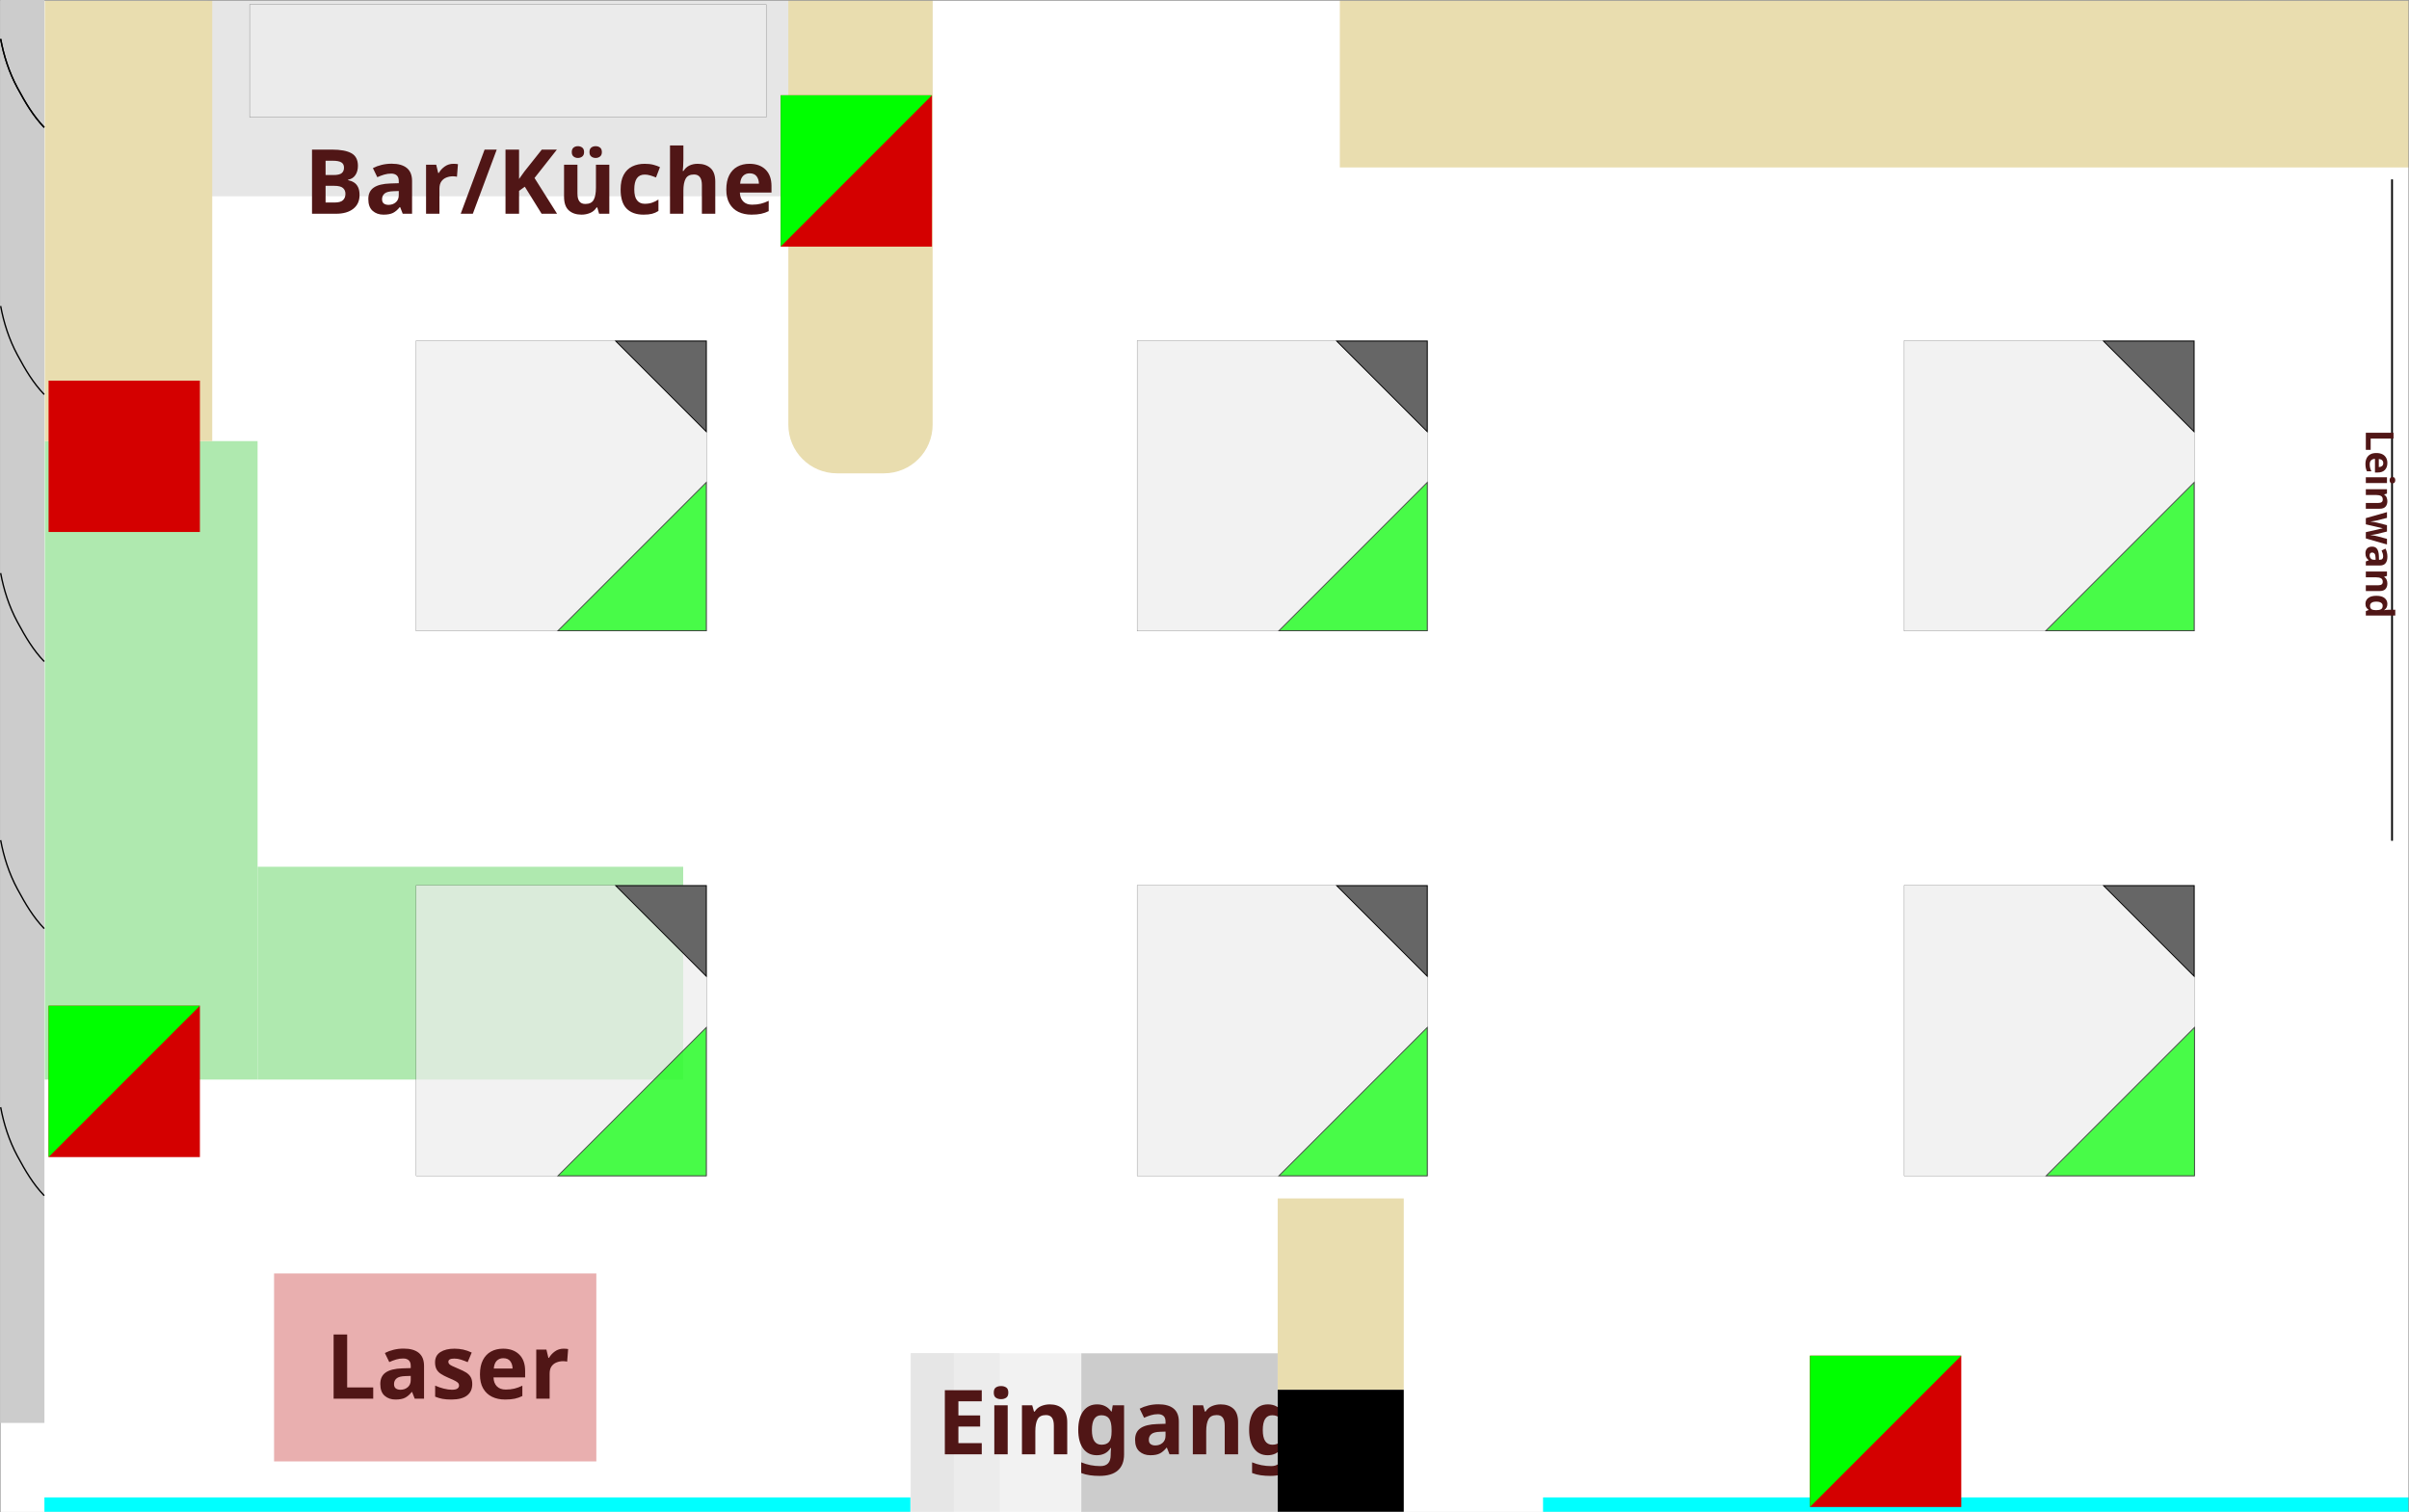
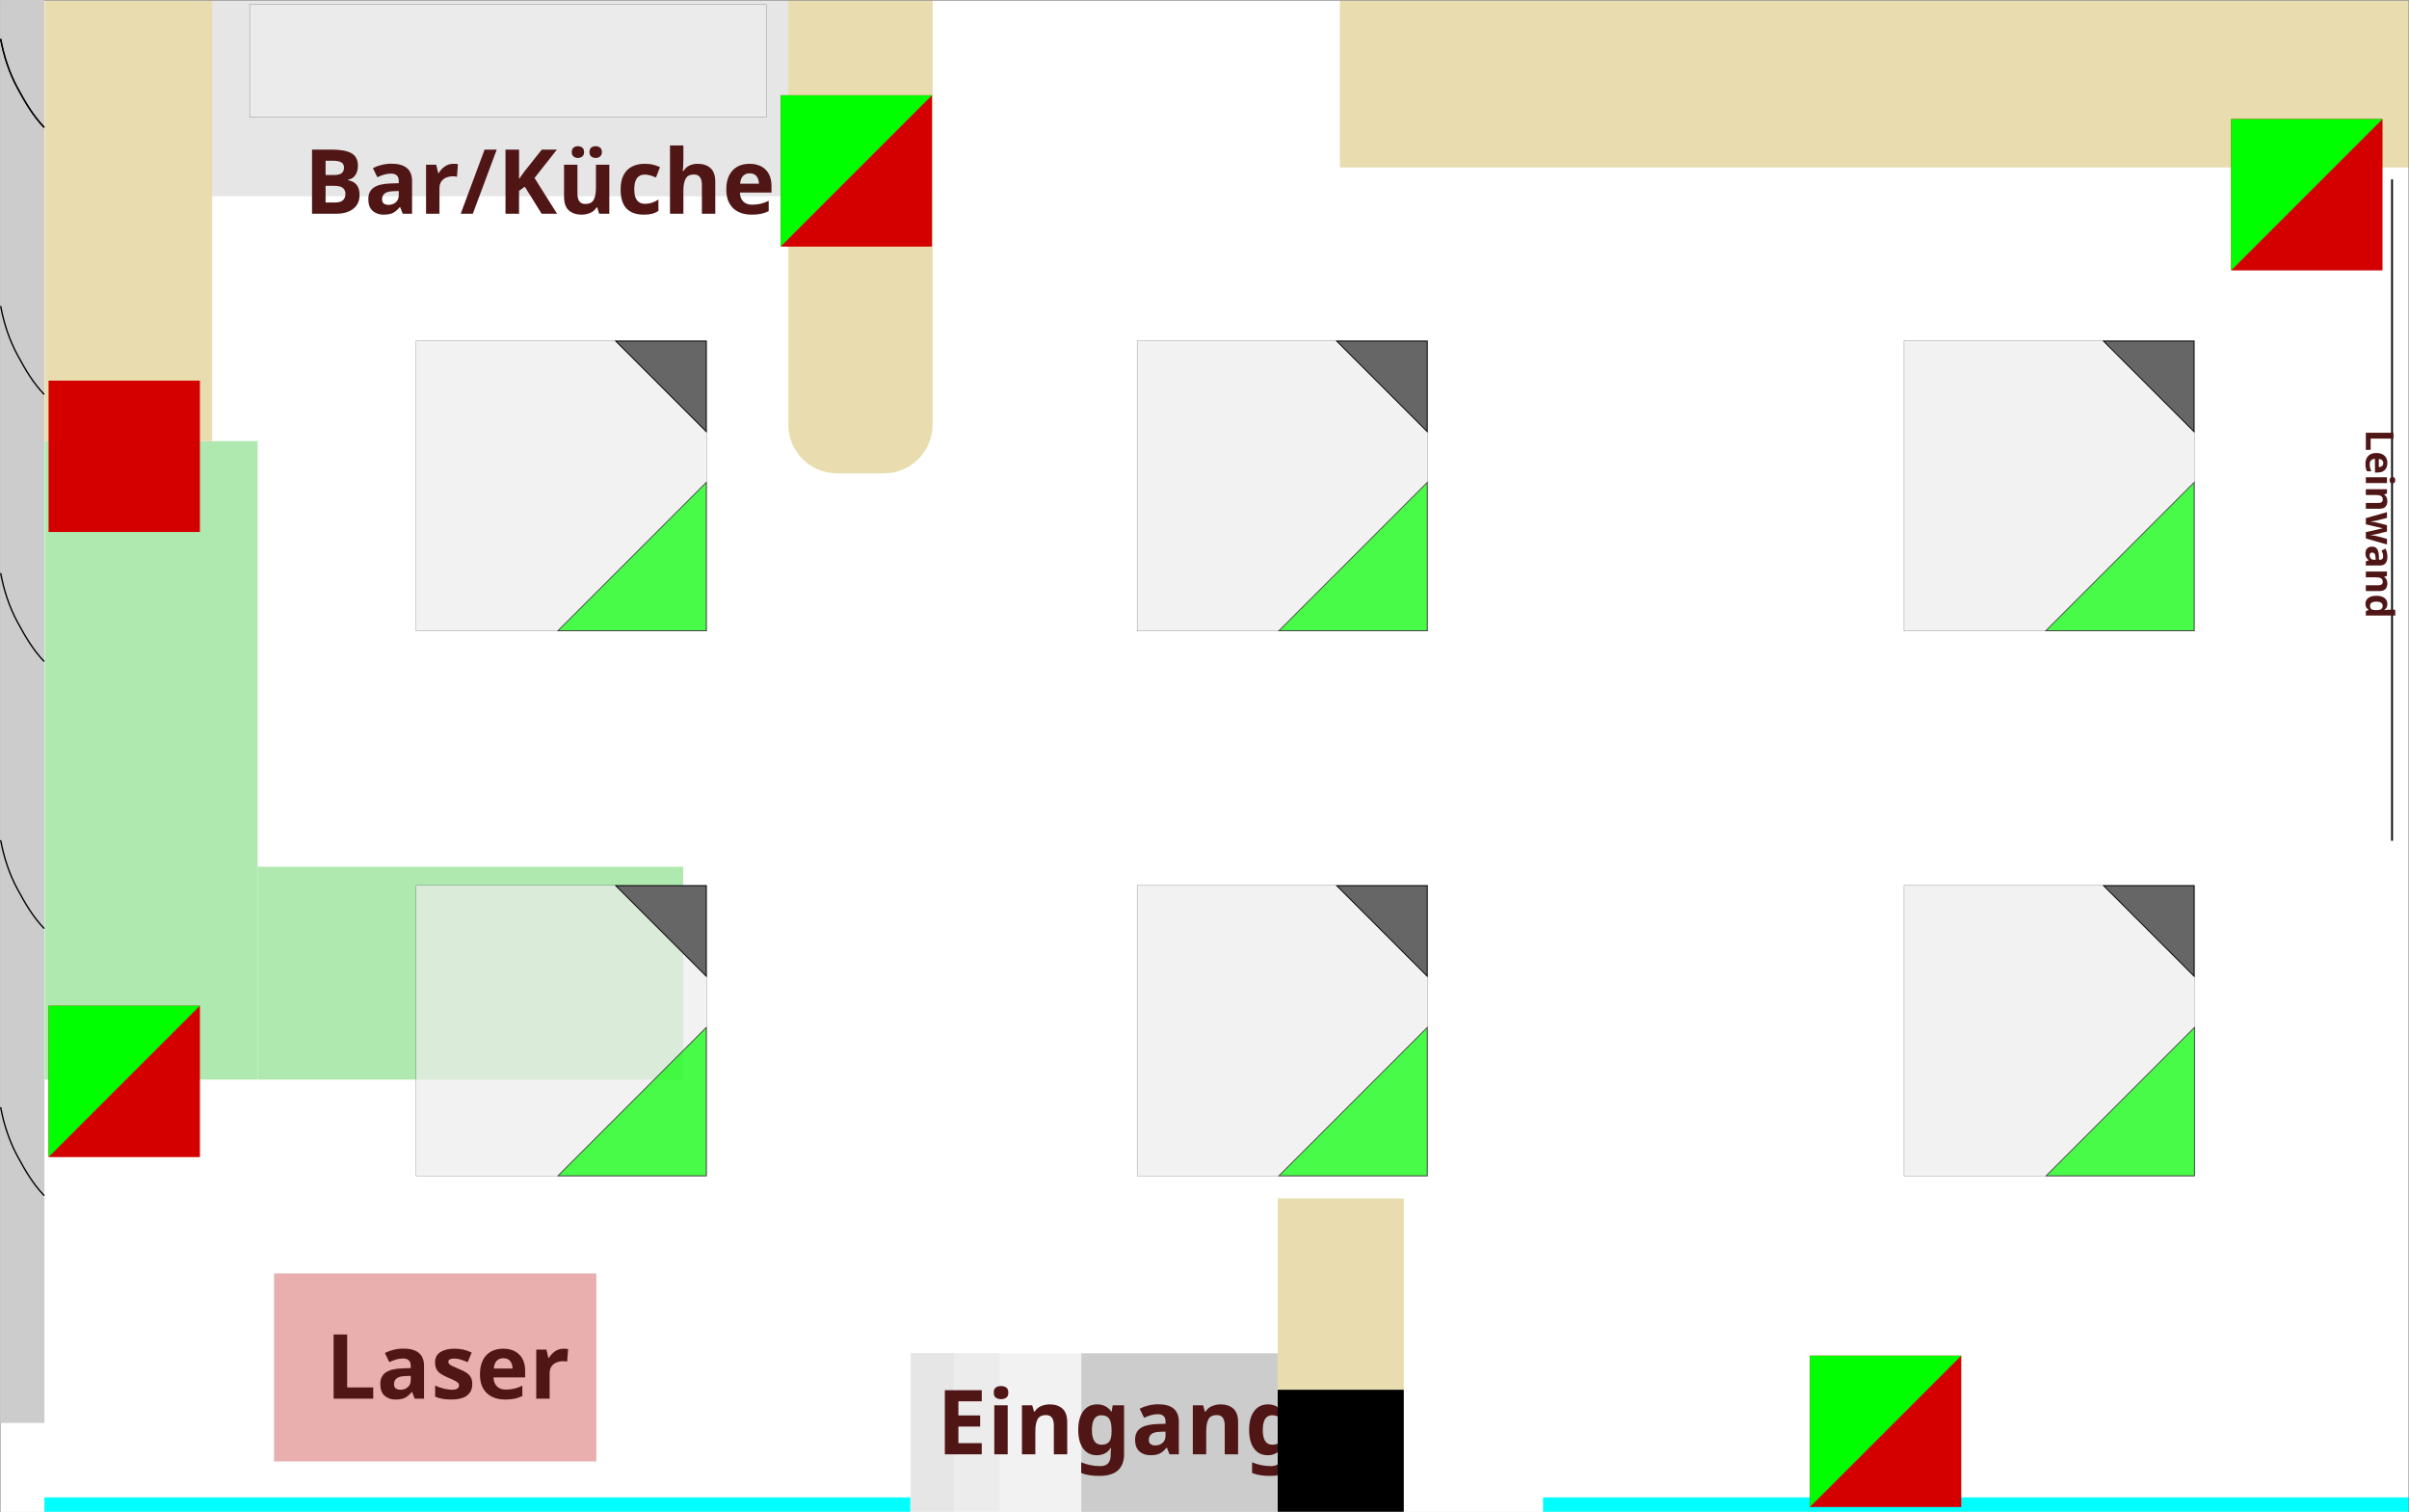
<svg xmlns="http://www.w3.org/2000/svg" xmlns:xlink="http://www.w3.org/1999/xlink" id="svg2" version="1.1" width="10725.778" height="6730.667" viewBox="0 0 10055.417 6310.001">
  <defs id="defs6">
    </defs>
  <rect style="color:#000000;clip-rule:nonzero;display:inline;overflow:visible;visibility:visible;opacity:1;isolation:auto;mix-blend-mode:normal;color-interpolation:sRGB;color-interpolation-filters:linearRGB;solid-color:#000000;solid-opacity:1;fill:#e6e6e6;fill-opacity:1;fill-rule:nonzero;stroke:none;stroke-width:354.331;stroke-linecap:butt;stroke-linejoin:miter;stroke-miterlimit:4;stroke-dasharray:none;stroke-dashoffset:0;stroke-opacity:1;color-rendering:auto;image-rendering:auto;shape-rendering:auto;text-rendering:auto;enable-background:accumulate" id="rect3338" width="3026.879" height="819.198" x="866.037" y="1.7136335e-07" />
  <rect y="1421.675" x="1737.072" height="1212.355" width="1212.355" id="locceiling3" style="color:#000000;clip-rule:nonzero;display:inline;overflow:visible;visibility:visible;opacity:0.7;isolation:auto;mix-blend-mode:normal;color-interpolation:sRGB;color-interpolation-filters:linearRGB;solid-color:#000000;solid-opacity:1;fill:#ececec;fill-opacity:1;fill-rule:nonzero;stroke:#000000;stroke-width:1;stroke-linecap:butt;stroke-linejoin:miter;stroke-miterlimit:4;stroke-dasharray:none;stroke-dashoffset:0;stroke-opacity:1;color-rendering:auto;image-rendering:auto;shape-rendering:auto;text-rendering:auto;enable-background:accumulate" />
  <g id="g71" style="fill:#afe9af;stroke-width:0.798" transform="matrix(1.253447,0,0,1.253447,86.37567,-1518.188)">
    <rect y="2680.043" x="80.212" height="2125.984" width="708.661" id="rect65" style="color:#000000;clip-rule:nonzero;display:inline;overflow:visible;visibility:visible;opacity:1;isolation:auto;mix-blend-mode:normal;color-interpolation:sRGB;color-interpolation-filters:linearRGB;solid-color:#000000;solid-opacity:1;fill:#afe9af;fill-opacity:1;fill-rule:nonzero;stroke-width:0.748;color-rendering:auto;image-rendering:auto;shape-rendering:auto;text-rendering:auto;enable-background:accumulate" />
    <rect y="4097.366" x="788.873" height="708.661" width="1417.323" id="rect67" style="color:#000000;clip-rule:nonzero;display:inline;overflow:visible;visibility:visible;opacity:1;isolation:auto;mix-blend-mode:normal;color-interpolation:sRGB;color-interpolation-filters:linearRGB;solid-color:#000000;solid-opacity:1;fill:#afe9af;fill-opacity:1;fill-rule:nonzero;stroke-width:0.748;color-rendering:auto;image-rendering:auto;shape-rendering:auto;text-rendering:auto;enable-background:accumulate" />
  </g>
  <rect y="3695.255" x="1737.072" height="1212.355" width="1212.355" id="locceiling4" style="color:#000000;clip-rule:nonzero;display:inline;overflow:visible;visibility:visible;opacity:0.7;isolation:auto;mix-blend-mode:normal;color-interpolation:sRGB;color-interpolation-filters:linearRGB;solid-color:#000000;solid-opacity:1;fill:#ececec;fill-opacity:1;fill-rule:nonzero;stroke:#000000;stroke-width:1;stroke-linecap:butt;stroke-linejoin:miter;stroke-miterlimit:4;stroke-dasharray:none;stroke-dashoffset:0;stroke-opacity:1;color-rendering:auto;image-rendering:auto;shape-rendering:auto;text-rendering:auto;enable-background:accumulate" />
  <rect y="1421.675" x="4746.513" height="1212.355" width="1212.355" id="locceiling2" style="color:#000000;clip-rule:nonzero;display:inline;overflow:visible;visibility:visible;opacity:0.7;isolation:auto;mix-blend-mode:normal;color-interpolation:sRGB;color-interpolation-filters:linearRGB;solid-color:#000000;solid-opacity:1;fill:#ececec;fill-opacity:1;fill-rule:nonzero;stroke:#000000;stroke-width:1;stroke-linecap:butt;stroke-linejoin:miter;stroke-miterlimit:4;stroke-dasharray:none;stroke-dashoffset:0;stroke-opacity:1;color-rendering:auto;image-rendering:auto;shape-rendering:auto;text-rendering:auto;enable-background:accumulate" />
  <rect y="3695.255" x="4746.513" height="1212.355" width="1212.355" id="locceiling5" style="color:#000000;clip-rule:nonzero;display:inline;overflow:visible;visibility:visible;opacity:0.7;isolation:auto;mix-blend-mode:normal;color-interpolation:sRGB;color-interpolation-filters:linearRGB;solid-color:#000000;solid-opacity:1;fill:#ececec;fill-opacity:1;fill-rule:nonzero;stroke:#000000;stroke-width:1;stroke-linecap:butt;stroke-linejoin:miter;stroke-miterlimit:4;stroke-dasharray:none;stroke-dashoffset:0;stroke-opacity:1;color-rendering:auto;image-rendering:auto;shape-rendering:auto;text-rendering:auto;enable-background:accumulate" />
  <rect y="1421.675" x="7947.599" height="1212.355" width="1212.355" id="locceiling1" style="color:#000000;clip-rule:nonzero;display:inline;overflow:visible;visibility:visible;opacity:0.7;isolation:auto;mix-blend-mode:normal;color-interpolation:sRGB;color-interpolation-filters:linearRGB;solid-color:#000000;solid-opacity:1;fill:#ececec;fill-opacity:1;fill-rule:nonzero;stroke:#000000;stroke-width:1;stroke-linecap:butt;stroke-linejoin:miter;stroke-miterlimit:4;stroke-dasharray:none;stroke-dashoffset:0;stroke-opacity:1;color-rendering:auto;image-rendering:auto;shape-rendering:auto;text-rendering:auto;enable-background:accumulate" />
  <rect y="3695.255" x="7947.599" height="1212.355" width="1212.355" id="locceiling6" style="color:#000000;clip-rule:nonzero;display:inline;overflow:visible;visibility:visible;opacity:0.7;isolation:auto;mix-blend-mode:normal;color-interpolation:sRGB;color-interpolation-filters:linearRGB;solid-color:#000000;solid-opacity:1;fill:#ececec;fill-opacity:1;fill-rule:nonzero;stroke:#000000;stroke-width:1;stroke-linecap:butt;stroke-linejoin:miter;stroke-miterlimit:4;stroke-dasharray:none;stroke-dashoffset:0;stroke-opacity:1;color-rendering:auto;image-rendering:auto;shape-rendering:auto;text-rendering:auto;enable-background:accumulate" />
  <text xml:space="preserve" style="font-style:normal;font-variant:normal;font-weight:normal;font-stretch:normal;font-size:120px;line-height:0%;font-family:Garuda;-inkscape-font-specification:Garuda;text-align:start;letter-spacing:1px;word-spacing:0px;writing-mode:lr-tb;text-anchor:start;fill:#501616;fill-opacity:1;stroke:none;stroke-width:10px;stroke-linecap:butt;stroke-linejoin:miter;stroke-opacity:1" x="1268.647" y="892.151" id="text4323">
    <tspan id="tspan4325" x="1268.647" y="892.151" style="font-style:normal;font-variant:normal;font-weight:bold;font-stretch:normal;font-size:375px;line-height:1;font-family:Garuda;-inkscape-font-specification:'Garuda Bold';fill:#501616;stroke-width:10px">Bar/Küche</tspan>
  </text>
  <path style="color:#000000;clip-rule:nonzero;display:inline;overflow:visible;visibility:visible;opacity:1;isolation:auto;mix-blend-mode:normal;color-interpolation:sRGB;color-interpolation-filters:linearRGB;solid-color:#000000;solid-opacity:1;fill:#e9ddaf;fill-opacity:1;fill-rule:nonzero;stroke:none;stroke-width:377.953;stroke-linecap:butt;stroke-linejoin:miter;stroke-miterlimit:4;stroke-dasharray:none;stroke-dashoffset:0;stroke-opacity:1;color-rendering:auto;image-rendering:auto;shape-rendering:auto;text-rendering:auto;enable-background:accumulate" d="M 3509.984 0 L 3509.984 216.959 L 3509.984 489.686 L 3509.984 1890.332 C 3509.984 2010.528 3606.748 2107.291 3726.943 2107.291 L 3935.484 2107.291 C 4055.68 2107.291 4152.443 2010.528 4152.443 1890.332 L 4152.443 489.686 L 4152.443 216.959 L 4152.443 0 L 3935.484 0 L 3726.943 0 L 3509.984 0 z " transform="scale(0.9375)" id="rect4340" />
  <rect y="1.7136335e-07" x="5592.589" height="698.88" width="4462.828" id="rect4342" style="color:#000000;clip-rule:nonzero;display:inline;overflow:visible;visibility:visible;opacity:1;isolation:auto;mix-blend-mode:normal;color-interpolation:sRGB;color-interpolation-filters:linearRGB;solid-color:#000000;solid-opacity:1;fill:#e9ddaf;fill-opacity:1;fill-rule:nonzero;stroke:none;stroke-width:354.331;stroke-linecap:butt;stroke-linejoin:miter;stroke-miterlimit:4;stroke-dasharray:none;stroke-dashoffset:0;stroke-opacity:1;color-rendering:auto;image-rendering:auto;shape-rendering:auto;text-rendering:auto;enable-background:accumulate" />
  <path style="opacity:1;fill:none;fill-rule:evenodd;stroke:#000000;stroke-width:7.5;stroke-linecap:butt;stroke-linejoin:miter;stroke-miterlimit:4;stroke-dasharray:none;stroke-opacity:1" d="M 9984.633,748.644 V 3509.269" id="path4346" />
  <rect style="color:#000000;clip-rule:nonzero;display:inline;overflow:visible;visibility:visible;opacity:1;isolation:auto;mix-blend-mode:normal;color-interpolation:sRGB;color-interpolation-filters:linearRGB;solid-color:#000000;solid-opacity:1;fill:#00ffff;fill-opacity:1;fill-rule:nonzero;stroke-width:0.938;color-rendering:auto;image-rendering:auto;shape-rendering:auto;text-rendering:auto;enable-background:accumulate" id="rect50" width="3614.547" height="60.159" x="185.417" y="6249.841" />
  <g id="g4554" transform="translate(185.417)">
    <g id="g4544">
      <rect style="color:#000000;clip-rule:nonzero;display:inline;overflow:visible;visibility:visible;opacity:1;isolation:auto;mix-blend-mode:normal;color-interpolation:sRGB;color-interpolation-filters:linearRGB;solid-color:#000000;solid-opacity:1;fill:#cccccc;fill-opacity:1;fill-rule:nonzero;stroke:none;stroke-width:354.331;stroke-linecap:butt;stroke-linejoin:miter;stroke-miterlimit:4;stroke-dasharray:none;stroke-dashoffset:0;stroke-opacity:1;color-rendering:auto;image-rendering:auto;shape-rendering:auto;text-rendering:auto;enable-background:accumulate" id="locflooddoor" width="820.053" height="661.714" x="4327.785" y="5648.286" />
      <g id="g61" transform="translate(433.125)">
        <rect y="5648.286" x="3183.318" height="660.067" width="711.343" id="rect52" style="color:#000000;clip-rule:nonzero;display:inline;overflow:visible;visibility:visible;opacity:1;isolation:auto;mix-blend-mode:normal;color-interpolation:sRGB;color-interpolation-filters:linearRGB;solid-color:#000000;solid-opacity:1;fill:#f2f2f2;fill-opacity:1;fill-rule:nonzero;stroke-width:0.938;color-rendering:auto;image-rendering:auto;shape-rendering:auto;text-rendering:auto;enable-background:accumulate" />
        <rect style="color:#000000;clip-rule:nonzero;display:inline;overflow:visible;visibility:visible;opacity:1;isolation:auto;mix-blend-mode:normal;color-interpolation:sRGB;color-interpolation-filters:linearRGB;solid-color:#000000;solid-opacity:1;fill:#ececec;fill-opacity:1;fill-rule:nonzero;stroke-width:0.938;color-rendering:auto;image-rendering:auto;shape-rendering:auto;text-rendering:auto;enable-background:accumulate" id="rect54" width="371.033" height="660.067" x="3183.318" y="5648.286" />
        <rect y="5648.286" x="3183.318" height="660.067" width="179.608" id="rect56" style="color:#000000;clip-rule:nonzero;display:inline;overflow:visible;visibility:visible;opacity:1;isolation:auto;mix-blend-mode:normal;color-interpolation:sRGB;color-interpolation-filters:linearRGB;solid-color:#000000;solid-opacity:1;fill:#e6e6e6;fill-opacity:1;fill-rule:nonzero;stroke-width:0.938;color-rendering:auto;image-rendering:auto;shape-rendering:auto;text-rendering:auto;enable-background:accumulate" />
      </g>
    </g>
    <text xml:space="preserve" style="font-style:normal;font-variant:normal;font-weight:normal;font-stretch:normal;font-size:120px;line-height:0%;font-family:Garuda;-inkscape-font-specification:Garuda;text-align:start;letter-spacing:1px;word-spacing:0px;writing-mode:lr-tb;text-anchor:start;fill:#501616;fill-opacity:1;stroke:none;stroke-width:10px;stroke-linecap:butt;stroke-linejoin:miter;stroke-opacity:1" x="3724.689" y="6070.081" id="text4327">
      <tspan id="tspan4329" x="3724.689" y="6070.081" style="font-style:normal;font-variant:normal;font-weight:bold;font-stretch:normal;font-size:375px;line-height:1;font-family:Garuda;-inkscape-font-specification:'Garuda Bold';fill:#501616;stroke-width:10px">Eingang</tspan>
    </text>
  </g>
  <rect style="color:#000000;clip-rule:nonzero;display:inline;overflow:visible;visibility:visible;opacity:1;isolation:auto;mix-blend-mode:normal;color-interpolation:sRGB;color-interpolation-filters:linearRGB;solid-color:#000000;solid-opacity:1;fill:#e9ddaf;fill-opacity:1;fill-rule:nonzero;stroke-width:0.938;color-rendering:auto;image-rendering:auto;shape-rendering:auto;text-rendering:auto;enable-background:accumulate" id="rect63" width="526.208" height="798.598" x="5333.255" y="5001.981" />
  <g id="g100" transform="translate(-3118.427,2552.326)">
    <rect y="2762.664" x="4262.423" height="784.673" width="1345.153" id="rect73" style="color:#000000;clip-rule:nonzero;display:inline;overflow:visible;visibility:visible;opacity:1;isolation:auto;mix-blend-mode:normal;color-interpolation:sRGB;color-interpolation-filters:linearRGB;solid-color:#000000;solid-opacity:1;fill:#e9afaf;fill-opacity:1;fill-rule:nonzero;stroke-width:0.937;color-rendering:auto;image-rendering:auto;shape-rendering:auto;text-rendering:auto;enable-background:accumulate" />
    <text id="text80" y="3285.312" x="4477.167" style="font-style:normal;font-variant:normal;font-weight:normal;font-stretch:normal;font-size:120px;line-height:0%;font-family:Garuda;-inkscape-font-specification:Garuda;text-align:start;letter-spacing:1px;word-spacing:0px;writing-mode:lr-tb;text-anchor:start;fill:#501616;fill-opacity:1;stroke:none;stroke-width:10px;stroke-linecap:butt;stroke-linejoin:miter;stroke-opacity:1" xml:space="preserve">
      <tspan style="font-style:normal;font-variant:normal;font-weight:bold;font-stretch:normal;font-size:375px;line-height:1;font-family:Garuda;-inkscape-font-specification:'Garuda Bold';fill:#501616;stroke-width:10px" y="3285.312" x="4477.167" id="tspan78">Laser</tspan>
    </text>
  </g>
  <rect y="6249.841" x="6440.87" height="60.159" width="3614.547" id="rect102" style="color:#000000;clip-rule:nonzero;display:inline;overflow:visible;visibility:visible;opacity:1;isolation:auto;mix-blend-mode:normal;color-interpolation:sRGB;color-interpolation-filters:linearRGB;solid-color:#000000;solid-opacity:1;fill:#00ffff;fill-opacity:1;fill-rule:nonzero;stroke-width:0.938;color-rendering:auto;image-rendering:auto;shape-rendering:auto;text-rendering:auto;enable-background:accumulate" />
  <rect style="color:#000000;clip-rule:nonzero;display:inline;overflow:visible;visibility:visible;opacity:1;isolation:auto;mix-blend-mode:normal;color-interpolation:sRGB;color-interpolation-filters:linearRGB;solid-color:#000000;solid-opacity:1;fill:#000000;fill-opacity:1;fill-rule:nonzero;stroke-width:0.938;color-rendering:auto;image-rendering:auto;shape-rendering:auto;text-rendering:auto;enable-background:accumulate" id="rect104" width="526.208" height="509.421" x="5333.255" y="5800.579" />
  <rect style="color:#000000;clip-rule:nonzero;display:inline;overflow:visible;visibility:visible;opacity:1;isolation:auto;mix-blend-mode:normal;color-interpolation:sRGB;color-interpolation-filters:linearRGB;solid-color:#000000;solid-opacity:1;fill:#e9ddaf;fill-opacity:1;fill-rule:nonzero;stroke:none;stroke-width:354.331;stroke-linecap:butt;stroke-linejoin:miter;stroke-miterlimit:4;stroke-dasharray:none;stroke-dashoffset:0;stroke-opacity:1;color-rendering:auto;image-rendering:auto;shape-rendering:auto;text-rendering:auto;enable-background:accumulate" id="rect146" width="1839.604" height="698.88" x="1.5" y="-885.797" transform="rotate(90)" />
  <text id="text955" y="-9875.214" x="1791.759" style="font-style:normal;font-variant:normal;font-weight:normal;font-stretch:normal;font-size:51.735px;line-height:0%;font-family:Garuda;-inkscape-font-specification:Garuda;text-align:start;letter-spacing:0.431px;word-spacing:0px;writing-mode:lr-tb;text-anchor:start;fill:#501616;fill-opacity:1;stroke:none;stroke-width:10px;stroke-linecap:butt;stroke-linejoin:miter;stroke-opacity:1" xml:space="preserve" transform="rotate(90)">
    <tspan style="font-style:normal;font-variant:normal;font-weight:bold;font-stretch:normal;font-size:161.671px;line-height:1;font-family:Garuda;-inkscape-font-specification:'Garuda Bold';fill:#501616;stroke-width:10px" y="-9875.214" x="1791.759" id="tspan953">Leinwand</tspan>
  </text>
  <rect style="color:#000000;clip-rule:nonzero;display:inline;overflow:visible;visibility:visible;opacity:0.7;isolation:auto;mix-blend-mode:normal;color-interpolation:sRGB;color-interpolation-filters:linearRGB;solid-color:#000000;solid-opacity:1;fill:#ececec;fill-opacity:1;fill-rule:nonzero;stroke:#000000;stroke-width:1;stroke-linecap:butt;stroke-linejoin:miter;stroke-miterlimit:4;stroke-dasharray:none;stroke-dashoffset:0;stroke-opacity:1;color-rendering:auto;image-rendering:auto;shape-rendering:auto;text-rendering:auto;enable-background:accumulate" id="locabwasch" width="2156.053" height="470.395" x="1042.031" y="18.75" />
  <g id="g4586" transform="translate(185.417)">
    <rect y="5658.278" x="7369.465" height="631.668" width="631.668" id="offfloodtesla" style="color:#000000;clip-rule:nonzero;display:inline;overflow:visible;visibility:visible;opacity:1;isolation:auto;mix-blend-mode:normal;color-interpolation:sRGB;color-interpolation-filters:linearRGB;solid-color:#000000;solid-opacity:1;fill:#d40000;fill-opacity:1;fill-rule:nonzero;stroke-width:7.5;stroke-miterlimit:4;stroke-dasharray:none;color-rendering:auto;image-rendering:auto;shape-rendering:auto;text-rendering:auto;enable-background:accumulate" />
    <path id="onfloodtesla" d="m 7369.465,5658.278 h 631.668 l -631.668,631.668 z" style="color:#000000;clip-rule:nonzero;display:inline;overflow:visible;visibility:visible;opacity:1;isolation:auto;mix-blend-mode:normal;color-interpolation:sRGB;color-interpolation-filters:linearRGB;solid-color:#000000;solid-opacity:1;fill:#00ff00;fill-opacity:1;fill-rule:nonzero;stroke-width:7.5;stroke-miterlimit:4;stroke-dasharray:none;color-rendering:auto;image-rendering:auto;shape-rendering:auto;text-rendering:auto;enable-background:accumulate" />
  </g>
  <path style="color:#000000;clip-rule:nonzero;display:inline;overflow:visible;visibility:visible;opacity:0.7;isolation:auto;mix-blend-mode:normal;color-interpolation:sRGB;color-interpolation-filters:linearRGB;solid-color:#000000;solid-opacity:1;fill:#00ff00;fill-opacity:1;fill-rule:nonzero;stroke:#000000;stroke-width:3.75;stroke-linecap:butt;stroke-linejoin:miter;stroke-miterlimit:4;stroke-dasharray:none;stroke-dashoffset:0;stroke-opacity:1;color-rendering:auto;image-rendering:auto;shape-rendering:auto;text-rendering:auto;enable-background:accumulate" d="M 9159.954,4288.531 V 4907.61 H 8540.875 Z" id="basiclight6" />
  <rect style="color:#000000;clip-rule:nonzero;display:inline;overflow:visible;visibility:visible;opacity:1;isolation:auto;mix-blend-mode:normal;color-interpolation:sRGB;color-interpolation-filters:linearRGB;solid-color:#000000;solid-opacity:1;fill:none;fill-opacity:1;fill-rule:nonzero;stroke:#949494;stroke-width:3.75;stroke-linecap:butt;stroke-linejoin:miter;stroke-miterlimit:4;stroke-dasharray:none;stroke-dashoffset:0;stroke-opacity:1;color-rendering:auto;image-rendering:auto;shape-rendering:auto;text-rendering:auto;enable-background:accumulate" id="rect4408" width="10054.149" height="6311.27" x="0.634" y="1.138" />
  <path id="basiclight5" d="M 5957.493,4288.531 V 4907.61 h -619.079 z" style="color:#000000;clip-rule:nonzero;display:inline;overflow:visible;visibility:visible;opacity:0.7;isolation:auto;mix-blend-mode:normal;color-interpolation:sRGB;color-interpolation-filters:linearRGB;solid-color:#000000;solid-opacity:1;fill:#00ff00;fill-opacity:1;fill-rule:nonzero;stroke:#000000;stroke-width:3.75;stroke-linecap:butt;stroke-linejoin:miter;stroke-miterlimit:4;stroke-dasharray:none;stroke-dashoffset:0;stroke-opacity:1;color-rendering:auto;image-rendering:auto;shape-rendering:auto;text-rendering:auto;enable-background:accumulate" />
  <path style="color:#000000;clip-rule:nonzero;display:inline;overflow:visible;visibility:visible;opacity:0.7;isolation:auto;mix-blend-mode:normal;color-interpolation:sRGB;color-interpolation-filters:linearRGB;solid-color:#000000;solid-opacity:1;fill:#00ff00;fill-opacity:1;fill-rule:nonzero;stroke:#000000;stroke-width:3.75;stroke-linecap:butt;stroke-linejoin:miter;stroke-miterlimit:4;stroke-dasharray:none;stroke-dashoffset:0;stroke-opacity:1;color-rendering:auto;image-rendering:auto;shape-rendering:auto;text-rendering:auto;enable-background:accumulate" d="M 2948.052,4288.531 V 4907.61 h -619.079 z" id="basiclight4" />
  <path id="basiclight3" d="m 2948.052,2013.576 v 619.079 h -619.079 z" style="color:#000000;clip-rule:nonzero;display:inline;overflow:visible;visibility:visible;opacity:0.7;isolation:auto;mix-blend-mode:normal;color-interpolation:sRGB;color-interpolation-filters:linearRGB;solid-color:#000000;solid-opacity:1;fill:#00ff00;fill-opacity:1;fill-rule:nonzero;stroke:#000000;stroke-width:3.75;stroke-linecap:butt;stroke-linejoin:miter;stroke-miterlimit:4;stroke-dasharray:none;stroke-dashoffset:0;stroke-opacity:1;color-rendering:auto;image-rendering:auto;shape-rendering:auto;text-rendering:auto;enable-background:accumulate" />
  <path style="color:#000000;clip-rule:nonzero;display:inline;overflow:visible;visibility:visible;opacity:0.7;isolation:auto;mix-blend-mode:normal;color-interpolation:sRGB;color-interpolation-filters:linearRGB;solid-color:#000000;solid-opacity:1;fill:#00ff00;fill-opacity:1;fill-rule:nonzero;stroke:#000000;stroke-width:3.75;stroke-linecap:butt;stroke-linejoin:miter;stroke-miterlimit:4;stroke-dasharray:none;stroke-dashoffset:0;stroke-opacity:1;color-rendering:auto;image-rendering:auto;shape-rendering:auto;text-rendering:auto;enable-background:accumulate" d="m 5957.493,2013.576 v 619.079 h -619.079 z" id="basiclight2" />
  <path id="basiclight1" d="m 9158.578,2013.576 v 619.079 h -619.079 z" style="color:#000000;clip-rule:nonzero;display:inline;overflow:visible;visibility:visible;opacity:0.7;isolation:auto;mix-blend-mode:normal;color-interpolation:sRGB;color-interpolation-filters:linearRGB;solid-color:#000000;solid-opacity:1;fill:#00ff00;fill-opacity:1;fill-rule:nonzero;stroke:#000000;stroke-width:3.75;stroke-linecap:butt;stroke-linejoin:miter;stroke-miterlimit:4;stroke-dasharray:none;stroke-dashoffset:0;stroke-opacity:1;color-rendering:auto;image-rendering:auto;shape-rendering:auto;text-rendering:auto;enable-background:accumulate" />
  <g id="g4606" transform="translate(185.417)">
    <rect style="color:#000000;clip-rule:nonzero;display:inline;overflow:visible;visibility:visible;opacity:1;isolation:auto;mix-blend-mode:normal;color-interpolation:sRGB;color-interpolation-filters:linearRGB;solid-color:#000000;solid-opacity:1;fill:#d40000;fill-opacity:1;fill-rule:nonzero;stroke-width:7.5;stroke-miterlimit:4;stroke-dasharray:none;color-rendering:auto;image-rendering:auto;shape-rendering:auto;text-rendering:auto;enable-background:accumulate" id="offwhitecouch" width="631.668" height="631.668" x="17.349" y="4197.781" />
    <path style="color:#000000;clip-rule:nonzero;display:inline;overflow:visible;visibility:visible;opacity:1;isolation:auto;mix-blend-mode:normal;color-interpolation:sRGB;color-interpolation-filters:linearRGB;solid-color:#000000;solid-opacity:1;fill:#00ff00;fill-opacity:1;fill-rule:nonzero;stroke-width:7.5;stroke-miterlimit:4;stroke-dasharray:none;color-rendering:auto;image-rendering:auto;shape-rendering:auto;text-rendering:auto;enable-background:accumulate" d="M 17.349,4197.781 H 649.017 L 17.349,4829.449 Z" id="onwhitecouch" />
  </g>
  <rect style="color:#000000;clip-rule:nonzero;display:inline;overflow:visible;visibility:visible;opacity:1;isolation:auto;mix-blend-mode:normal;color-interpolation:sRGB;color-interpolation-filters:linearRGB;solid-color:#000000;solid-opacity:1;fill:#d40000;fill-opacity:1;fill-rule:nonzero;stroke-width:7.5;stroke-miterlimit:4;stroke-dasharray:none;color-rendering:auto;image-rendering:auto;shape-rendering:auto;text-rendering:auto;enable-background:accumulate" id="rect4594" width="631.668" height="631.668" x="202.766" y="1588.736" />
  <rect style="color:#000000;clip-rule:nonzero;display:inline;overflow:visible;visibility:visible;opacity:1;isolation:auto;mix-blend-mode:normal;color-interpolation:sRGB;color-interpolation-filters:linearRGB;solid-color:#000000;solid-opacity:1;fill:#d40000;fill-opacity:1;fill-rule:nonzero;stroke-width:7.5;stroke-miterlimit:4;stroke-dasharray:none;color-rendering:auto;image-rendering:auto;shape-rendering:auto;text-rendering:auto;enable-background:accumulate" id="offbluebar" width="631.668" height="631.668" x="3258.467" y="397.651" />
  <path style="color:#000000;clip-rule:nonzero;display:inline;overflow:visible;visibility:visible;opacity:1;isolation:auto;mix-blend-mode:normal;color-interpolation:sRGB;color-interpolation-filters:linearRGB;solid-color:#000000;solid-opacity:1;fill:#00ff00;fill-opacity:1;fill-rule:nonzero;stroke-width:7.5;stroke-miterlimit:4;stroke-dasharray:none;color-rendering:auto;image-rendering:auto;shape-rendering:auto;text-rendering:auto;enable-background:accumulate" d="m 3258.467,397.651 h 631.668 l -631.668,631.668 z" id="onbluebar" />
  <path style="color:#000000;clip-rule:nonzero;display:inline;overflow:visible;visibility:visible;opacity:1;isolation:auto;mix-blend-mode:normal;color-interpolation:sRGB;color-interpolation-filters:linearRGB;solid-color:#000000;solid-opacity:1;fill:#666666;fill-opacity:1;fill-rule:nonzero;stroke:#000000;stroke-width:3.75;stroke-linecap:butt;stroke-linejoin:miter;stroke-miterlimit:4;stroke-dasharray:none;stroke-dashoffset:0;stroke-opacity:1;color-rendering:auto;image-rendering:auto;shape-rendering:auto;text-rendering:auto;enable-background:accumulate" d="M 9158.062,1801.592 V 1423.566 h -378.026 z" id="options_ceiling1" />
  <path id="options_ceiling2" d="M 5957.493,1801.592 V 1423.566 h -378.026 z" style="color:#000000;clip-rule:nonzero;display:inline;overflow:visible;visibility:visible;opacity:1;isolation:auto;mix-blend-mode:normal;color-interpolation:sRGB;color-interpolation-filters:linearRGB;solid-color:#000000;solid-opacity:1;fill:#666666;fill-opacity:1;fill-rule:nonzero;stroke:#000000;stroke-width:3.75;stroke-linecap:butt;stroke-linejoin:miter;stroke-miterlimit:4;stroke-dasharray:none;stroke-dashoffset:0;stroke-opacity:1;color-rendering:auto;image-rendering:auto;shape-rendering:auto;text-rendering:auto;enable-background:accumulate" />
  <path style="color:#000000;clip-rule:nonzero;display:inline;overflow:visible;visibility:visible;opacity:1;isolation:auto;mix-blend-mode:normal;color-interpolation:sRGB;color-interpolation-filters:linearRGB;solid-color:#000000;solid-opacity:1;fill:#666666;fill-opacity:1;fill-rule:nonzero;stroke:#000000;stroke-width:3.75;stroke-linecap:butt;stroke-linejoin:miter;stroke-miterlimit:4;stroke-dasharray:none;stroke-dashoffset:0;stroke-opacity:1;color-rendering:auto;image-rendering:auto;shape-rendering:auto;text-rendering:auto;enable-background:accumulate" d="M 2948.052,1801.592 V 1423.566 h -378.026 z" id="options_ceiling3" />
  <path id="options_ceiling4" d="M 2948.052,4074.656 V 3696.63 H 2570.027 Z" style="color:#000000;clip-rule:nonzero;display:inline;overflow:visible;visibility:visible;opacity:1;isolation:auto;mix-blend-mode:normal;color-interpolation:sRGB;color-interpolation-filters:linearRGB;solid-color:#000000;solid-opacity:1;fill:#666666;fill-opacity:1;fill-rule:nonzero;stroke:#000000;stroke-width:3.75;stroke-linecap:butt;stroke-linejoin:miter;stroke-miterlimit:4;stroke-dasharray:none;stroke-dashoffset:0;stroke-opacity:1;color-rendering:auto;image-rendering:auto;shape-rendering:auto;text-rendering:auto;enable-background:accumulate" />
  <path style="color:#000000;clip-rule:nonzero;display:inline;overflow:visible;visibility:visible;opacity:1;isolation:auto;mix-blend-mode:normal;color-interpolation:sRGB;color-interpolation-filters:linearRGB;solid-color:#000000;solid-opacity:1;fill:#666666;fill-opacity:1;fill-rule:nonzero;stroke:#000000;stroke-width:3.75;stroke-linecap:butt;stroke-linejoin:miter;stroke-miterlimit:4;stroke-dasharray:none;stroke-dashoffset:0;stroke-opacity:1;color-rendering:auto;image-rendering:auto;shape-rendering:auto;text-rendering:auto;enable-background:accumulate" d="M 5957.493,4074.656 V 3696.63 H 5579.467 Z" id="options_ceiling5" />
  <path id="options_ceiling6" d="M 9158.578,4074.656 V 3696.63 H 8780.553 Z" style="color:#000000;clip-rule:nonzero;display:inline;overflow:visible;visibility:visible;opacity:1;isolation:auto;mix-blend-mode:normal;color-interpolation:sRGB;color-interpolation-filters:linearRGB;solid-color:#000000;solid-opacity:1;fill:#666666;fill-opacity:1;fill-rule:nonzero;stroke:#000000;stroke-width:3.75;stroke-linecap:butt;stroke-linejoin:miter;stroke-miterlimit:4;stroke-dasharray:none;stroke-dashoffset:0;stroke-opacity:1;color-rendering:auto;image-rendering:auto;shape-rendering:auto;text-rendering:auto;enable-background:accumulate" />
  <g id="r3LEDBar">
    <rect y="0.083" x="1.082" height="5938.936" width="184.335" id="rect4630" style="color:#000000;clip-rule:nonzero;display:inline;overflow:visible;visibility:visible;opacity:1;isolation:auto;mix-blend-mode:normal;color-interpolation:sRGB;color-interpolation-filters:linearRGB;solid-color:#000000;solid-opacity:1;fill:#cccccc;fill-opacity:1;fill-rule:nonzero;stroke-width:3.75;stroke-miterlimit:4;stroke-dasharray:none;color-rendering:auto;image-rendering:auto;shape-rendering:auto;text-rendering:auto;enable-background:accumulate" />
    <path id="path4632" d="m 2.766,162.718 c 12.752,69.036 35.028,139.281 69.589,203.349 34.561,64.068 65.61,116.767 112.202,165.75" style="fill:none;fill-rule:evenodd;stroke:#000000;stroke-width:5.625;stroke-linecap:butt;stroke-linejoin:miter;stroke-miterlimit:4;stroke-dasharray:none;stroke-opacity:1" />
    <use id="use4667" xlink:href="#path4632" y="0" x="0" width="100%" height="100%" />
    <use id="use4669" transform="translate(0,1114.646)" xlink:href="#path4632" y="0" x="0" width="100%" height="100%" />
    <use id="use4671" transform="translate(0,2229.291)" xlink:href="#path4632" y="0" x="0" width="100%" height="100%" />
    <use id="use4673" transform="translate(0,3343.937)" xlink:href="#path4632" y="0" x="0" width="100%" height="100%" />
    <use id="use4675" transform="translate(0,4458.583)" xlink:href="#path4632" y="0" x="0" width="100%" height="100%" />
  </g>
+   <rect y="496.908" x="9313.151" height="631.668" width="631.668" id="offregalleinwand" style="color:#000000;clip-rule:nonzero;display:inline;overflow:visible;visibility:visible;opacity:1;isolation:auto;mix-blend-mode:normal;color-interpolation:sRGB;color-interpolation-filters:linearRGB;solid-color:#000000;solid-opacity:1;fill:#d40000;fill-opacity:1;fill-rule:nonzero;stroke-width:7.5;stroke-miterlimit:4;stroke-dasharray:none;color-rendering:auto;image-rendering:auto;shape-rendering:auto;text-rendering:auto;enable-background:accumulate" />
+   <path id="onregalleinwand" d="m 9313.151,496.908 h 631.668 l -631.668,631.668 z" style="color:#000000;clip-rule:nonzero;display:inline;overflow:visible;visibility:visible;opacity:1;isolation:auto;mix-blend-mode:normal;color-interpolation:sRGB;color-interpolation-filters:linearRGB;solid-color:#000000;solid-opacity:1;fill:#00ff00;fill-opacity:1;fill-rule:nonzero;stroke-width:7.5;stroke-miterlimit:4;stroke-dasharray:none;color-rendering:auto;image-rendering:auto;shape-rendering:auto;text-rendering:auto;enable-background:accumulate" />
</svg>
